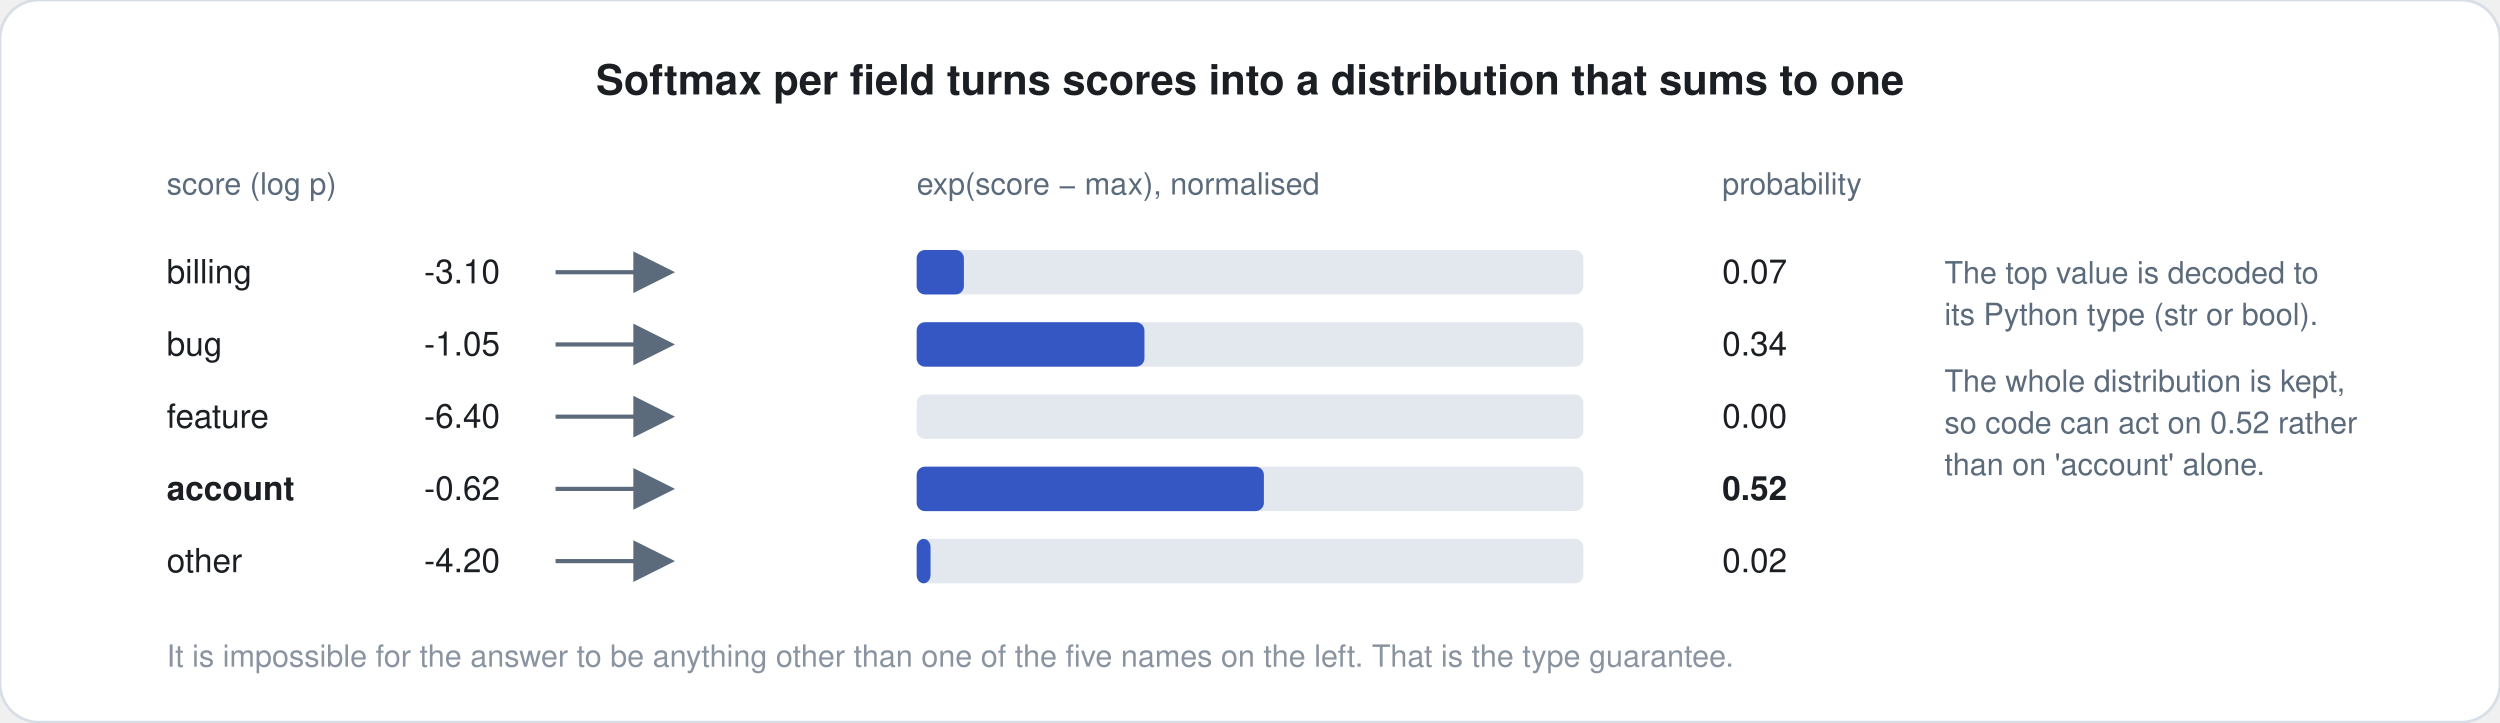
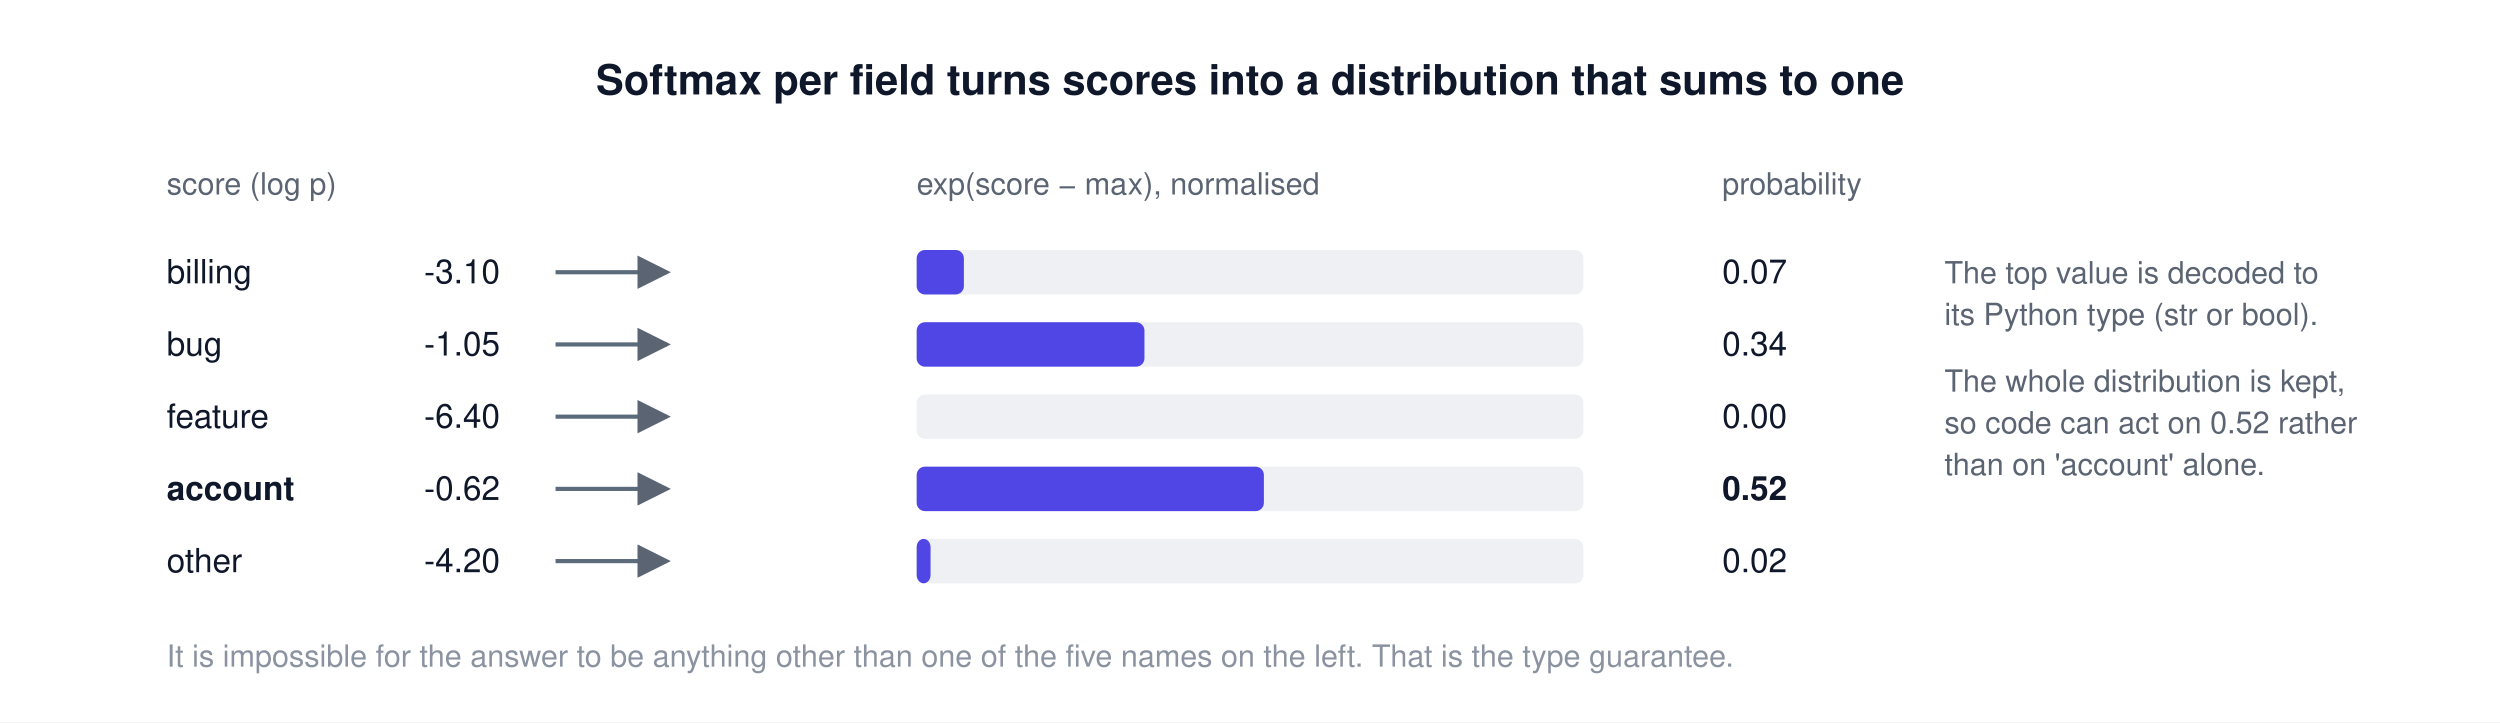
<svg xmlns="http://www.w3.org/2000/svg" width="900" height="260" viewBox="0 0 900 260" font-family="'Helvetica Neue', Helvetica, Arial, sans-serif">
  <defs>
-     <marker id="ar" markerWidth="10" markerHeight="10" refX="8" refY="5" orient="auto">
-       <path d="M0 0 L10 5 L0 10 z" fill="#5B6B7C" />
+     <marker id="ar" markerWidth="8" markerHeight="8" refX="7" refY="4" orient="auto">
+       <path d="M0 0 L8 4 L0 8 z" fill="#5B6472" />
    </marker>
  </defs>
-   <rect width="900" height="260" rx="14" fill="#FFFFFF" stroke="#D8DEE6" />
-   <text x="450" y="34" font-size="15" font-weight="700" fill="#1B1F24" text-anchor="middle">Softmax per field turns scores into a distribution that sums to one</text>
-   <text x="60" y="70" font-size="11" font-weight="400" fill="#5B6B7C" text-anchor="start">score (log p)</text>
-   <text x="330" y="70" font-size="11" font-weight="400" fill="#5B6B7C" text-anchor="start">exp(score − max), normalised</text>
-   <text x="620" y="70" font-size="11" font-weight="400" fill="#5B6B7C" text-anchor="start">probability</text>
-   <text x="60" y="102" font-size="12" font-weight="400" fill="#1B1F24" text-anchor="start">billing</text>
-   <text x="180" y="102" font-size="12" font-weight="400" fill="#1B1F24" text-anchor="end">-3.10</text>
+   <rect width="900" height="260" fill="#FFFFFF" />
+   <text x="450" y="34" font-size="15" font-weight="700" fill="#0F172A" text-anchor="middle">Softmax per field turns scores into a distribution that sums to one</text>
+   <text x="60" y="70" font-size="11" font-weight="400" fill="#5B6472" text-anchor="start">score (log p)</text>
+   <text x="330" y="70" font-size="11" font-weight="400" fill="#5B6472" text-anchor="start">exp(score − max), normalised</text>
+   <text x="620" y="70" font-size="11" font-weight="400" fill="#5B6472" text-anchor="start">probability</text>
+   <text x="60" y="102" font-size="12" font-weight="400" fill="#0F172A" text-anchor="start">billing</text>
+   <text x="180" y="102" font-size="12" font-weight="400" fill="#0F172A" text-anchor="end">-3.10</text>
  <line x1="200" y1="98" x2="240" y2="98" stroke="#5B6B7C" stroke-width="1.5" marker-end="url(#ar)" />
-   <rect x="330" y="90" width="240" height="16" rx="3" fill="#E3E8EF" />
-   <rect x="330" y="90" width="17" height="16" rx="3" fill="#3557C4" />
-   <text x="620" y="102" font-size="12" font-weight="400" fill="#1B1F24" text-anchor="start">0.07</text>
-   <text x="60" y="128" font-size="12" font-weight="400" fill="#1B1F24" text-anchor="start">bug</text>
-   <text x="180" y="128" font-size="12" font-weight="400" fill="#1B1F24" text-anchor="end">-1.05</text>
+   <rect x="330" y="90" width="240" height="16" rx="3" fill="#EEF0F3" />
+   <rect x="330" y="90" width="17" height="16" rx="3" fill="#4F46E5" />
+   <text x="620" y="102" font-size="12" font-weight="400" fill="#0F172A" text-anchor="start">0.07</text>
+   <text x="60" y="128" font-size="12" font-weight="400" fill="#0F172A" text-anchor="start">bug</text>
+   <text x="180" y="128" font-size="12" font-weight="400" fill="#0F172A" text-anchor="end">-1.05</text>
  <line x1="200" y1="124" x2="240" y2="124" stroke="#5B6B7C" stroke-width="1.5" marker-end="url(#ar)" />
-   <rect x="330" y="116" width="240" height="16" rx="3" fill="#E3E8EF" />
-   <rect x="330" y="116" width="82" height="16" rx="3" fill="#3557C4" />
-   <text x="620" y="128" font-size="12" font-weight="400" fill="#1B1F24" text-anchor="start">0.34</text>
-   <text x="60" y="154" font-size="12" font-weight="400" fill="#1B1F24" text-anchor="start">feature</text>
-   <text x="180" y="154" font-size="12" font-weight="400" fill="#1B1F24" text-anchor="end">-6.40</text>
+   <rect x="330" y="116" width="240" height="16" rx="3" fill="#EEF0F3" />
+   <rect x="330" y="116" width="82" height="16" rx="3" fill="#4F46E5" />
+   <text x="620" y="128" font-size="12" font-weight="400" fill="#0F172A" text-anchor="start">0.34</text>
+   <text x="60" y="154" font-size="12" font-weight="400" fill="#0F172A" text-anchor="start">feature</text>
+   <text x="180" y="154" font-size="12" font-weight="400" fill="#0F172A" text-anchor="end">-6.40</text>
  <line x1="200" y1="150" x2="240" y2="150" stroke="#5B6B7C" stroke-width="1.5" marker-end="url(#ar)" />
-   <rect x="330" y="142" width="240" height="16" rx="3" fill="#E3E8EF" />
-   <rect x="330" y="142" width="0" height="16" rx="3" fill="#3557C4" />
-   <text x="620" y="154" font-size="12" font-weight="400" fill="#1B1F24" text-anchor="start">0.00</text>
-   <text x="60" y="180" font-size="12" font-weight="700" fill="#1B1F24" text-anchor="start">account</text>
-   <text x="180" y="180" font-size="12" font-weight="400" fill="#1B1F24" text-anchor="end">-0.62</text>
+   <rect x="330" y="142" width="240" height="16" rx="3" fill="#EEF0F3" />
+   <rect x="330" y="142" width="0" height="16" rx="3" fill="#4F46E5" />
+   <text x="620" y="154" font-size="12" font-weight="400" fill="#0F172A" text-anchor="start">0.00</text>
+   <text x="60" y="180" font-size="12" font-weight="700" fill="#0F172A" text-anchor="start">account</text>
+   <text x="180" y="180" font-size="12" font-weight="400" fill="#0F172A" text-anchor="end">-0.62</text>
  <line x1="200" y1="176" x2="240" y2="176" stroke="#5B6B7C" stroke-width="1.5" marker-end="url(#ar)" />
-   <rect x="330" y="168" width="240" height="16" rx="3" fill="#E3E8EF" />
-   <rect x="330" y="168" width="125" height="16" rx="3" fill="#3557C4" />
-   <text x="620" y="180" font-size="12" font-weight="700" fill="#1B1F24" text-anchor="start">0.52</text>
-   <text x="60" y="206" font-size="12" font-weight="400" fill="#1B1F24" text-anchor="start">other</text>
-   <text x="180" y="206" font-size="12" font-weight="400" fill="#1B1F24" text-anchor="end">-4.20</text>
+   <rect x="330" y="168" width="240" height="16" rx="3" fill="#EEF0F3" />
+   <rect x="330" y="168" width="125" height="16" rx="3" fill="#4F46E5" />
+   <text x="620" y="180" font-size="12" font-weight="700" fill="#0F172A" text-anchor="start">0.52</text>
+   <text x="60" y="206" font-size="12" font-weight="400" fill="#0F172A" text-anchor="start">other</text>
+   <text x="180" y="206" font-size="12" font-weight="400" fill="#0F172A" text-anchor="end">-4.20</text>
  <line x1="200" y1="202" x2="240" y2="202" stroke="#5B6B7C" stroke-width="1.5" marker-end="url(#ar)" />
-   <rect x="330" y="194" width="240" height="16" rx="3" fill="#E3E8EF" />
-   <rect x="330" y="194" width="5" height="16" rx="3" fill="#3557C4" />
-   <text x="620" y="206" font-size="12" font-weight="400" fill="#1B1F24" text-anchor="start">0.02</text>
-   <text x="700" y="102" font-size="11" font-weight="400" fill="#5B6B7C" text-anchor="start">The top value is decoded to</text>
-   <text x="700" y="117" font-size="11" font-weight="400" fill="#5B6B7C" text-anchor="start">its Python type (str or bool).</text>
-   <text x="700" y="141" font-size="11" font-weight="400" fill="#5B6B7C" text-anchor="start">The whole distribution is kept,</text>
-   <text x="700" y="156" font-size="11" font-weight="400" fill="#5B6B7C" text-anchor="start">so code can act on 0.52 rather</text>
-   <text x="700" y="171" font-size="11" font-weight="400" fill="#5B6B7C" text-anchor="start">than on 'account' alone.</text>
-   <text x="60" y="240" font-size="11" font-weight="400" fill="#8A94A0" text-anchor="start">It is impossible for the answer to be anything other than one of the five names on the left. That is the type guarantee.</text>
+   <rect x="330" y="194" width="240" height="16" rx="3" fill="#EEF0F3" />
+   <rect x="330" y="194" width="5" height="16" rx="3" fill="#4F46E5" />
+   <text x="620" y="206" font-size="12" font-weight="400" fill="#0F172A" text-anchor="start">0.02</text>
+   <text x="700" y="102" font-size="11" font-weight="400" fill="#5B6472" text-anchor="start">The top value is decoded to</text>
+   <text x="700" y="117" font-size="11" font-weight="400" fill="#5B6472" text-anchor="start">its Python type (str or bool).</text>
+   <text x="700" y="141" font-size="11" font-weight="400" fill="#5B6472" text-anchor="start">The whole distribution is kept,</text>
+   <text x="700" y="156" font-size="11" font-weight="400" fill="#5B6472" text-anchor="start">so code can act on 0.52 rather</text>
+   <text x="700" y="171" font-size="11" font-weight="400" fill="#5B6472" text-anchor="start">than on 'account' alone.</text>
+   <text x="60" y="240" font-size="11" font-weight="400" fill="#8B93A1" text-anchor="start">It is impossible for the answer to be anything other than one of the five names on the left. That is the type guarantee.</text>
</svg>
